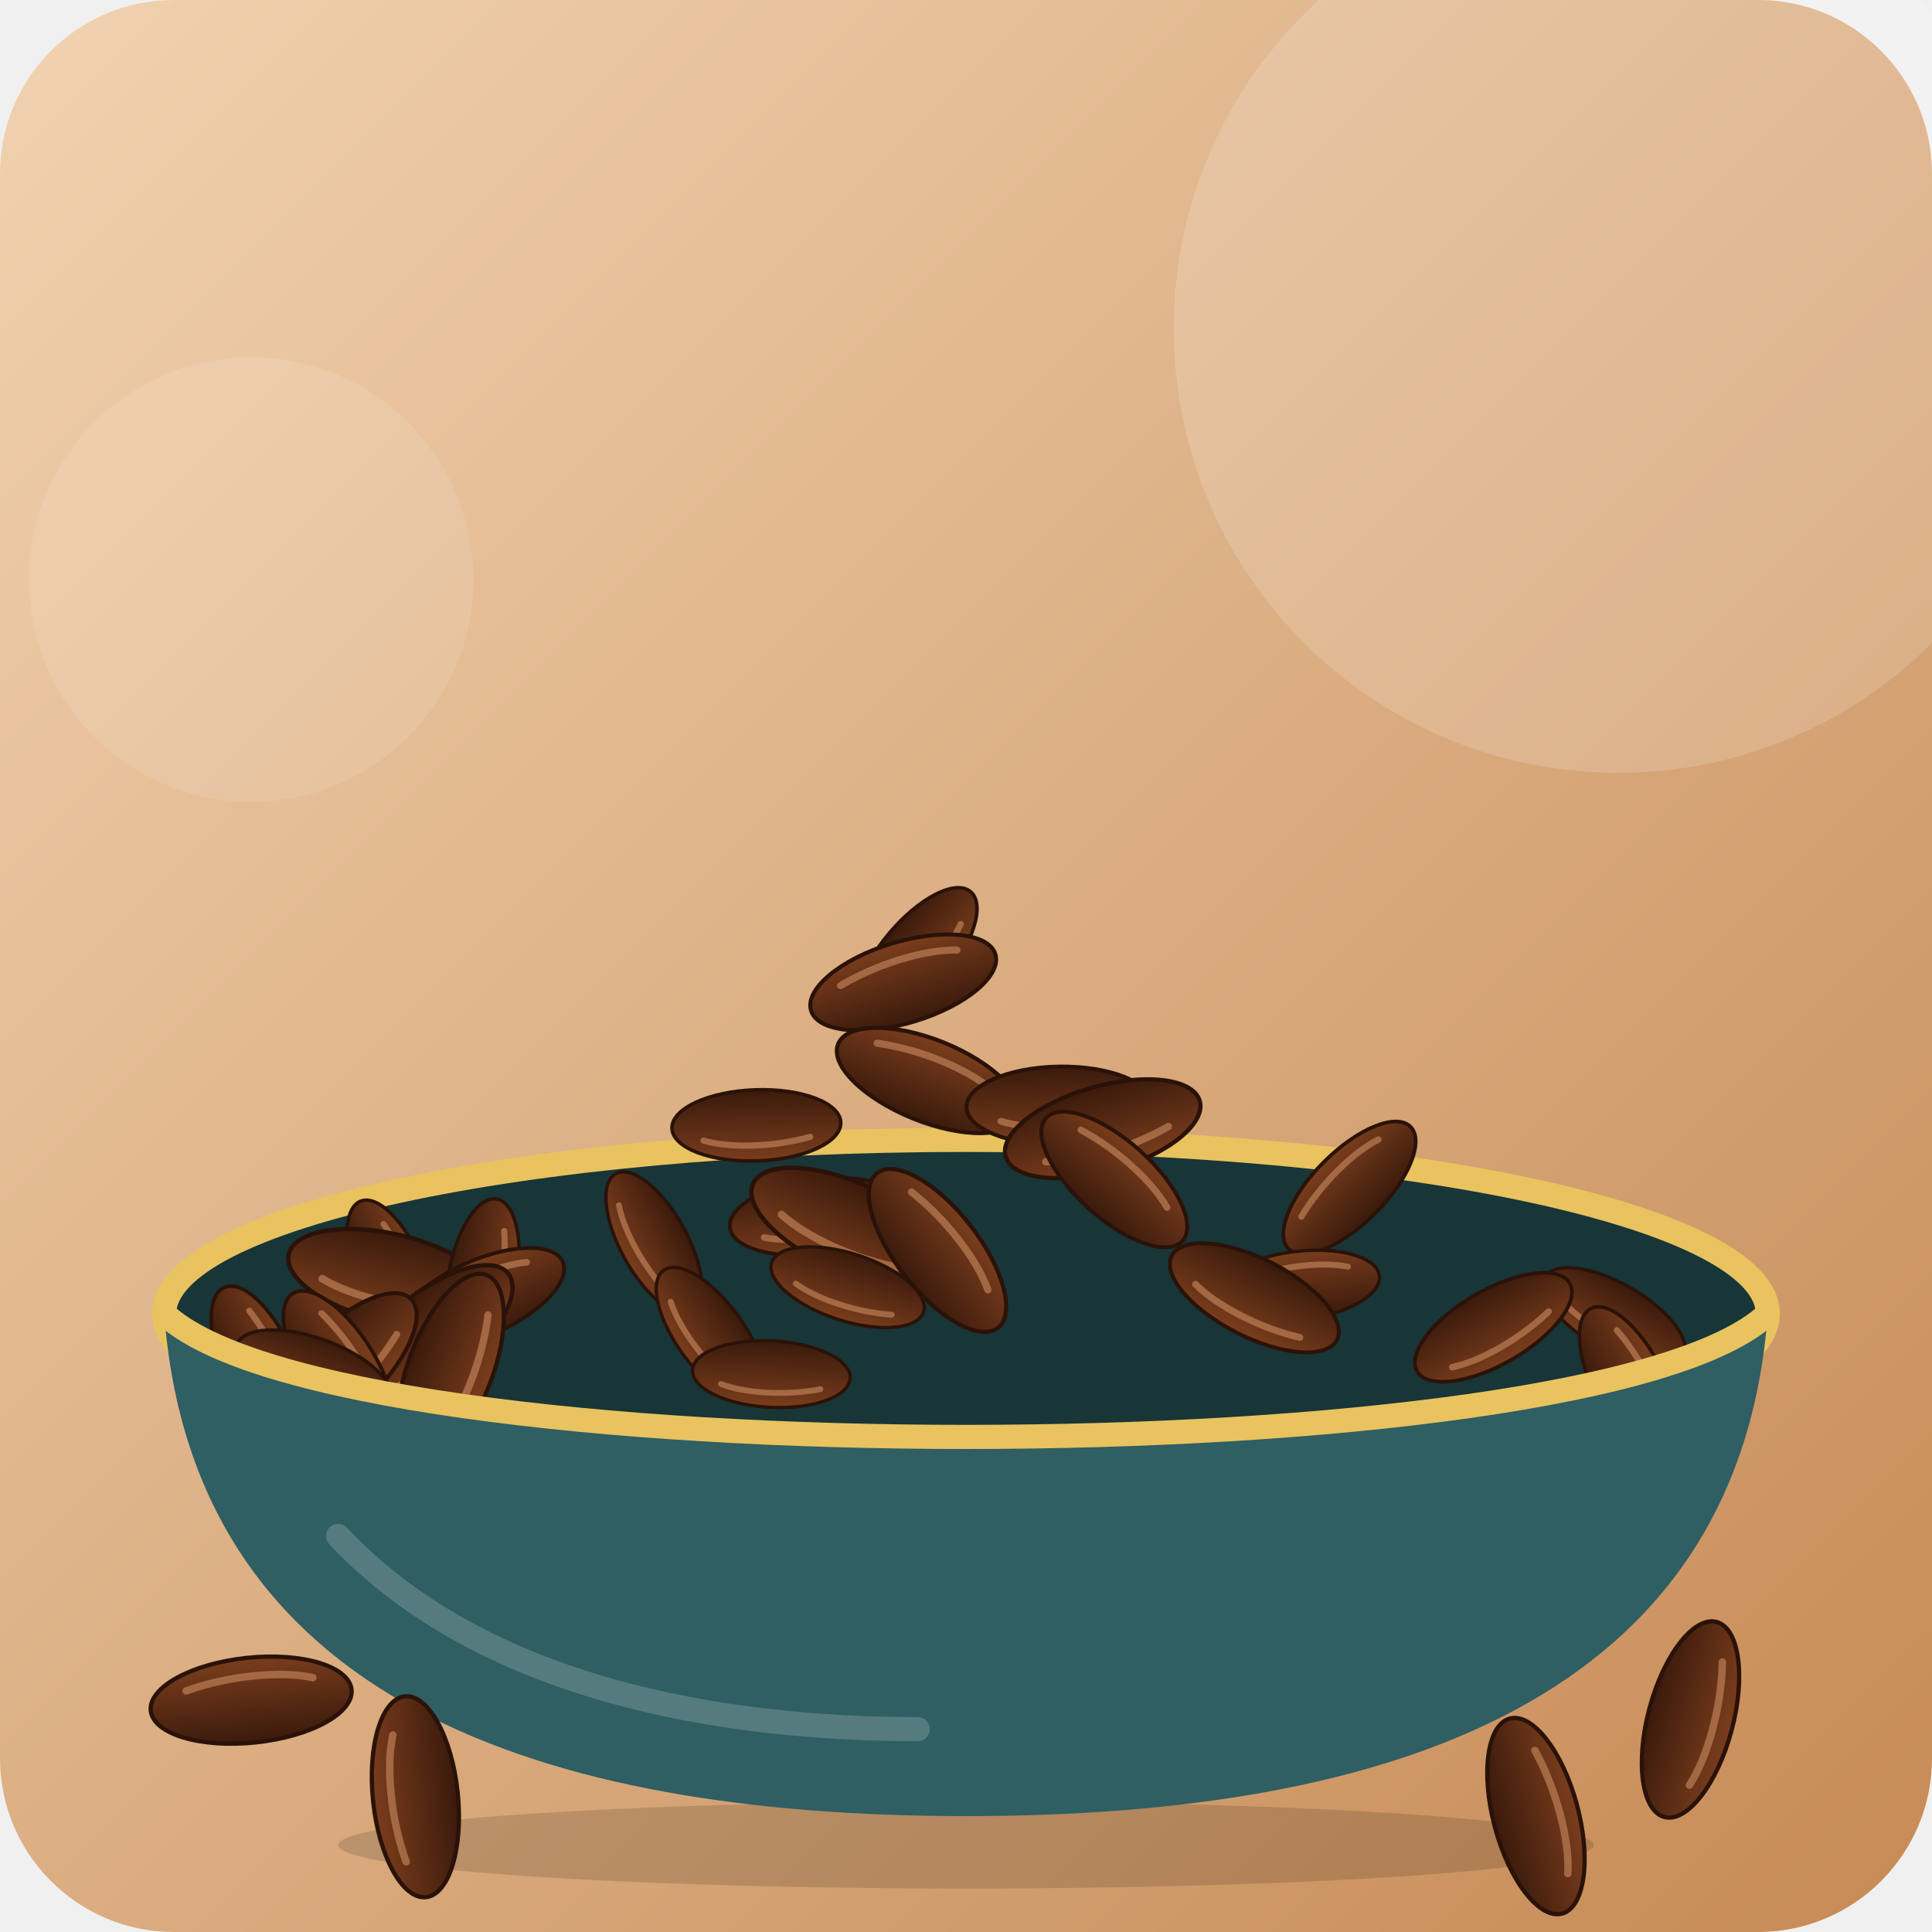
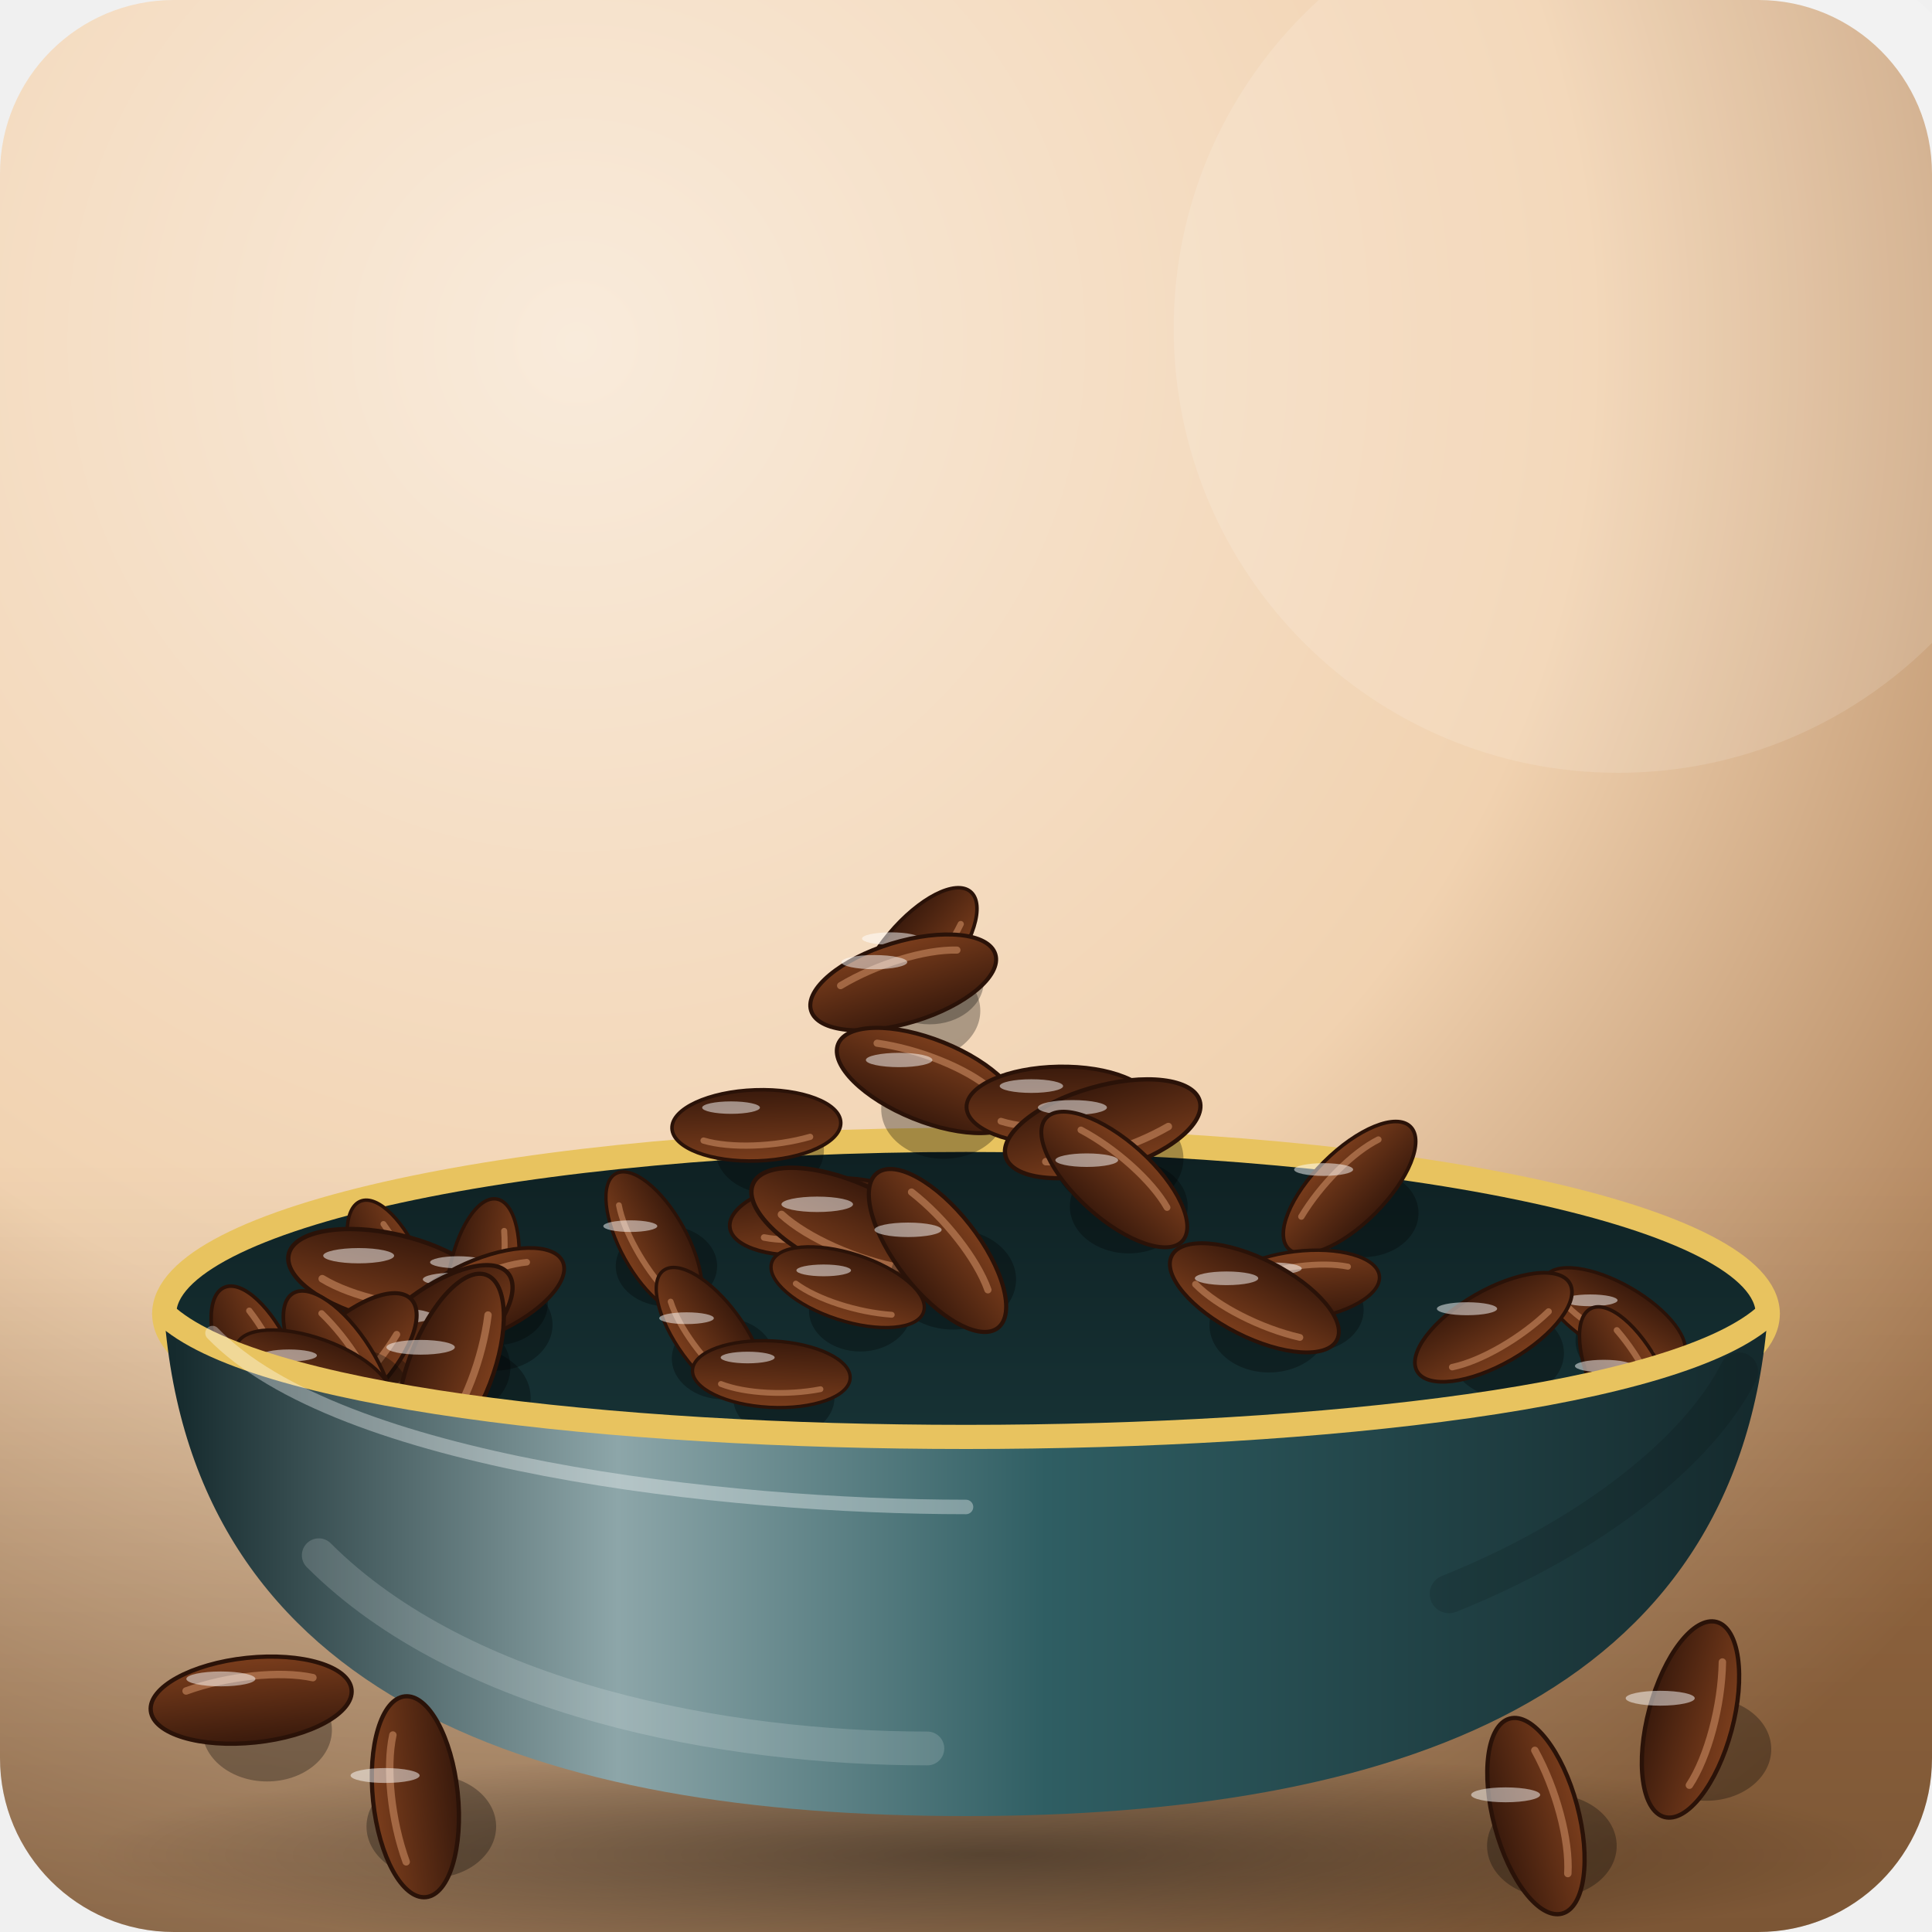
<svg xmlns="http://www.w3.org/2000/svg" viewBox="0 0 400 400" role="img" aria-label="khajur-kalmi">
  <defs>
    <linearGradient id="gAlm" x1="0" y1="0" x2="0" y2="1">
      <stop offset="0" stop-color="#c98a52" />
      <stop offset="1" stop-color="#8a4f26" />
    </linearGradient>
    <linearGradient id="gCas" x1="0" y1="0" x2="0" y2="1">
      <stop offset="0" stop-color="#f6e2b0" />
      <stop offset="1" stop-color="#d9b46a" />
    </linearGradient>
    <linearGradient id="gWal" x1="0" y1="0" x2="1" y2="1">
      <stop offset="0" stop-color="#d9b88a" />
      <stop offset="1" stop-color="#a47a4a" />
    </linearGradient>
    <linearGradient id="gPis" x1="0" y1="0" x2="1" y2="1">
      <stop offset="0" stop-color="#a6cf5a" />
      <stop offset="1" stop-color="#5f9a2c" />
    </linearGradient>
    <linearGradient id="gDate" x1="0" y1="0" x2="0" y2="1">
      <stop offset="0" stop-color="#7a3d1c" />
      <stop offset="1" stop-color="#3a1a0c" />
    </linearGradient>
    <linearGradient id="gMed" x1="0" y1="0" x2="0" y2="1">
      <stop offset="0" stop-color="#c47a3a" />
      <stop offset="1" stop-color="#7d4318" />
    </linearGradient>
    <linearGradient id="gFig" x1="0" y1="0" x2="0" y2="1">
      <stop offset="0" stop-color="#8a5a74" />
      <stop offset="1" stop-color="#4a2a45" />
    </linearGradient>
    <radialGradient id="gMak" cx=".35" cy=".3" r=".8">
      <stop offset="0" stop-color="#ffffff" />
      <stop offset="1" stop-color="#e6dcc8" />
    </radialGradient>
    <linearGradient id="gPum" x1="0" y1="0" x2="0" y2="1">
      <stop offset="0" stop-color="#8fb54a" />
      <stop offset="1" stop-color="#4f7a24" />
    </linearGradient>
  </defs>
-   <linearGradient id="bg" x1="0" y1="0" x2="1" y2="1">
-     <stop offset="0" stop-color="#f1d2b0" />
-     <stop offset="1" stop-color="#c68a55" />
+   <radialGradient id="bg" cx=".3" cy=".18" r=".95">
+     <stop offset="0" stop-color="#f9ebdb" />
+     <stop offset=".55" stop-color="#f1d2b0" />
+     <stop offset="1" stop-color="#9e6e44" />
+   </radialGradient>
+   <linearGradient id="bw" x1="0" y1="0" x2="1" y2="0">
+     <stop offset="0" stop-color="#152a2d" />
+     <stop offset=".28" stop-color="#8da6a9" />
+     <stop offset=".55" stop-color="#2f5e63" />
+     <stop offset="1" stop-color="#152a2d" />
+   </linearGradient>
+   <linearGradient id="bi" x1="0" y1="0" x2="0" y2="1">
+     <stop offset="0" stop-color="#0e2022" />
+     <stop offset="1" stop-color="#183538" />
+   </linearGradient>
+   <radialGradient id="fl" cx=".5" cy=".5" r=".5">
+     <stop offset="0" stop-color="#000" stop-opacity=".42" />
+     <stop offset="1" stop-color="#000" stop-opacity="0" />
+   </radialGradient>
+   <linearGradient id="vg" x1="0" y1="0" x2="0" y2="1">
+     <stop offset=".6" stop-color="#000" stop-opacity="0" />
+     <stop offset="1" stop-color="#000" stop-opacity=".22" />
  </linearGradient>
  <rect width="400" height="400" rx="36" fill="url(#bg)" />
-   <circle cx="335" cy="68" r="92" fill="#fff" opacity=".16" />
-   <circle cx="52" cy="120" r="46" fill="#fff" opacity=".1" />
-   <ellipse cx="200" cy="382" rx="130" ry="9" fill="#000" opacity=".14" />
-   <ellipse cx="200" cy="272" rx="166" ry="36" fill="#183538" stroke="#e8c35f" stroke-width="5" />
-   <g transform="translate(189.7,198.0) rotate(130) scale(0.92)">
-     <ellipse rx="19" ry="8" fill="url(#gDate)" stroke="#2a1208" stroke-width=".8" />
-     <path d="M-12,-3 C-4,-5 6,-5 12,-3" fill="none" stroke="#c98a60" stroke-width="1.4" stroke-linecap="round" opacity=".6" />
-   </g>
-   <g transform="translate(187.0,203.4) rotate(343) scale(1.05)">
-     <ellipse rx="19" ry="8" fill="url(#gDate)" stroke="#2a1208" stroke-width=".8" />
-     <path d="M-12,-3 C-4,-5 6,-5 12,-3" fill="none" stroke="#c98a60" stroke-width="1.4" stroke-linecap="round" opacity=".6" />
-   </g>
-   <g transform="translate(192.2,223.7) rotate(22) scale(1.06)">
-     <ellipse rx="19" ry="8" fill="url(#gDate)" stroke="#2a1208" stroke-width=".8" />
-     <path d="M-12,-3 C-4,-5 6,-5 12,-3" fill="none" stroke="#c98a60" stroke-width="1.4" stroke-linecap="round" opacity=".6" />
-   </g>
-   <g transform="translate(219.3,228.9) rotate(179) scale(1.01)">
-     <ellipse rx="19" ry="8" fill="url(#gDate)" stroke="#2a1208" stroke-width=".8" />
-     <path d="M-12,-3 C-4,-5 6,-5 12,-3" fill="none" stroke="#c98a60" stroke-width="1.4" stroke-linecap="round" opacity=".6" />
-   </g>
-   <g transform="translate(156.6,233.0) rotate(178) scale(0.92)">
-     <ellipse rx="19" ry="8" fill="url(#gDate)" stroke="#2a1208" stroke-width=".8" />
-     <path d="M-12,-3 C-4,-5 6,-5 12,-3" fill="none" stroke="#c98a60" stroke-width="1.4" stroke-linecap="round" opacity=".6" />
-   </g>
-   <g transform="translate(228.3,233.7) rotate(164) scale(1.10)">
-     <ellipse rx="19" ry="8" fill="url(#gDate)" stroke="#2a1208" stroke-width=".8" />
-     <path d="M-12,-3 C-4,-5 6,-5 12,-3" fill="none" stroke="#c98a60" stroke-width="1.4" stroke-linecap="round" opacity=".6" />
-   </g>
-   <g transform="translate(230.7,244.2) rotate(42) scale(1.00)">
-     <ellipse rx="19" ry="8" fill="url(#gDate)" stroke="#2a1208" stroke-width=".8" />
-     <path d="M-12,-3 C-4,-5 6,-5 12,-3" fill="none" stroke="#c98a60" stroke-width="1.4" stroke-linecap="round" opacity=".6" />
-   </g>
-   <g transform="translate(279.4,245.9) rotate(315) scale(0.94)">
-     <ellipse rx="19" ry="8" fill="url(#gDate)" stroke="#2a1208" stroke-width=".8" />
-     <path d="M-12,-3 C-4,-5 6,-5 12,-3" fill="none" stroke="#c98a60" stroke-width="1.4" stroke-linecap="round" opacity=".6" />
-   </g>
-   <g transform="translate(169.4,251.9) rotate(173) scale(0.97)">
-     <ellipse rx="19" ry="8" fill="url(#gDate)" stroke="#2a1208" stroke-width=".8" />
-     <path d="M-12,-3 C-4,-5 6,-5 12,-3" fill="none" stroke="#c98a60" stroke-width="1.4" stroke-linecap="round" opacity=".6" />
-   </g>
-   <g transform="translate(175.7,253.9) rotate(204) scale(1.14)">
-     <ellipse rx="19" ry="8" fill="url(#gDate)" stroke="#2a1208" stroke-width=".8" />
-     <path d="M-12,-3 C-4,-5 6,-5 12,-3" fill="none" stroke="#c98a60" stroke-width="1.4" stroke-linecap="round" opacity=".6" />
-   </g>
-   <g transform="translate(135.4,257.3) rotate(241) scale(0.86)">
-     <ellipse rx="19" ry="8" fill="url(#gDate)" stroke="#2a1208" stroke-width=".8" />
-     <path d="M-12,-3 C-4,-5 6,-5 12,-3" fill="none" stroke="#c98a60" stroke-width="1.4" stroke-linecap="round" opacity=".6" />
-   </g>
-   <g transform="translate(194.1,258.9) rotate(52) scale(1.07)">
-     <ellipse rx="19" ry="8" fill="url(#gDate)" stroke="#2a1208" stroke-width=".8" />
-     <path d="M-12,-3 C-4,-5 6,-5 12,-3" fill="none" stroke="#c98a60" stroke-width="1.4" stroke-linecap="round" opacity=".6" />
-   </g>
-   <g transform="translate(80.9,264.2) rotate(68) scale(0.88)">
-     <ellipse rx="19" ry="8" fill="url(#gDate)" stroke="#2a1208" stroke-width=".8" />
-     <path d="M-12,-3 C-4,-5 6,-5 12,-3" fill="none" stroke="#c98a60" stroke-width="1.4" stroke-linecap="round" opacity=".6" />
-   </g>
-   <g transform="translate(80.7,264.5) rotate(193) scale(1.13)">
-     <ellipse rx="19" ry="8" fill="url(#gDate)" stroke="#2a1208" stroke-width=".8" />
-     <path d="M-12,-3 C-4,-5 6,-5 12,-3" fill="none" stroke="#c98a60" stroke-width="1.4" stroke-linecap="round" opacity=".6" />
-   </g>
-   <g transform="translate(99.9,264.9) rotate(100) scale(0.89)">
-     <ellipse rx="19" ry="8" fill="url(#gDate)" stroke="#2a1208" stroke-width=".8" />
-     <path d="M-12,-3 C-4,-5 6,-5 12,-3" fill="none" stroke="#c98a60" stroke-width="1.4" stroke-linecap="round" opacity=".6" />
-   </g>
-   <g transform="translate(268.8,266.2) rotate(353) scale(0.89)">
-     <ellipse rx="19" ry="8" fill="url(#gDate)" stroke="#2a1208" stroke-width=".8" />
-     <path d="M-12,-3 C-4,-5 6,-5 12,-3" fill="none" stroke="#c98a60" stroke-width="1.4" stroke-linecap="round" opacity=".6" />
-   </g>
-   <g transform="translate(175.5,266.5) rotate(198) scale(0.87)">
-     <ellipse rx="19" ry="8" fill="url(#gDate)" stroke="#2a1208" stroke-width=".8" />
-     <path d="M-12,-3 C-4,-5 6,-5 12,-3" fill="none" stroke="#c98a60" stroke-width="1.4" stroke-linecap="round" opacity=".6" />
-   </g>
-   <g transform="translate(259.7,268.7) rotate(207) scale(1.01)">
-     <ellipse rx="19" ry="8" fill="url(#gDate)" stroke="#2a1208" stroke-width=".8" />
-     <path d="M-12,-3 C-4,-5 6,-5 12,-3" fill="none" stroke="#c98a60" stroke-width="1.4" stroke-linecap="round" opacity=".6" />
-   </g>
-   <g transform="translate(99.5,268.8) rotate(336) scale(0.98)">
-     <ellipse rx="19" ry="8" fill="url(#gDate)" stroke="#2a1208" stroke-width=".8" />
-     <path d="M-12,-3 C-4,-5 6,-5 12,-3" fill="none" stroke="#c98a60" stroke-width="1.4" stroke-linecap="round" opacity=".6" />
-   </g>
-   <g transform="translate(334.2,272.7) rotate(210) scale(0.87)">
-     <ellipse rx="19" ry="8" fill="url(#gDate)" stroke="#2a1208" stroke-width=".8" />
-     <path d="M-12,-3 C-4,-5 6,-5 12,-3" fill="none" stroke="#c98a60" stroke-width="1.4" stroke-linecap="round" opacity=".6" />
-   </g>
-   <g transform="translate(309.2,274.8) rotate(150) scale(0.96)">
-     <ellipse rx="19" ry="8" fill="url(#gDate)" stroke="#2a1208" stroke-width=".8" />
-     <path d="M-12,-3 C-4,-5 6,-5 12,-3" fill="none" stroke="#c98a60" stroke-width="1.4" stroke-linecap="round" opacity=".6" />
-   </g>
-   <g transform="translate(147.1,276.4) rotate(234) scale(0.87)">
-     <ellipse rx="19" ry="8" fill="url(#gDate)" stroke="#2a1208" stroke-width=".8" />
-     <path d="M-12,-3 C-4,-5 6,-5 12,-3" fill="none" stroke="#c98a60" stroke-width="1.4" stroke-linecap="round" opacity=".6" />
-   </g>
-   <g transform="translate(88.8,276.9) rotate(141) scale(1.11)">
-     <ellipse rx="19" ry="8" fill="url(#gDate)" stroke="#2a1208" stroke-width=".8" />
-     <path d="M-12,-3 C-4,-5 6,-5 12,-3" fill="none" stroke="#c98a60" stroke-width="1.4" stroke-linecap="round" opacity=".6" />
-   </g>
-   <g transform="translate(53.6,282.7) rotate(66) scale(0.93)">
-     <ellipse rx="19" ry="8" fill="url(#gDate)" stroke="#2a1208" stroke-width=".8" />
-     <path d="M-12,-3 C-4,-5 6,-5 12,-3" fill="none" stroke="#c98a60" stroke-width="1.4" stroke-linecap="round" opacity=".6" />
-   </g>
-   <g transform="translate(71.1,282.9) rotate(135) scale(1.04)">
-     <ellipse rx="19" ry="8" fill="url(#gDate)" stroke="#2a1208" stroke-width=".8" />
-     <path d="M-12,-3 C-4,-5 6,-5 12,-3" fill="none" stroke="#c98a60" stroke-width="1.4" stroke-linecap="round" opacity=".6" />
-   </g>
-   <g transform="translate(70.2,283.1) rotate(58) scale(0.95)">
-     <ellipse rx="19" ry="8" fill="url(#gDate)" stroke="#2a1208" stroke-width=".8" />
-     <path d="M-12,-3 C-4,-5 6,-5 12,-3" fill="none" stroke="#c98a60" stroke-width="1.4" stroke-linecap="round" opacity=".6" />
-   </g>
-   <g transform="translate(93.3,283.3) rotate(111) scale(1.09)">
-     <ellipse rx="19" ry="8" fill="url(#gDate)" stroke="#2a1208" stroke-width=".8" />
-     <path d="M-12,-3 C-4,-5 6,-5 12,-3" fill="none" stroke="#c98a60" stroke-width="1.4" stroke-linecap="round" opacity=".6" />
-   </g>
-   <g transform="translate(64.9,284.2) rotate(200) scale(0.89)">
-     <ellipse rx="19" ry="8" fill="url(#gDate)" stroke="#2a1208" stroke-width=".8" />
-     <path d="M-12,-3 C-4,-5 6,-5 12,-3" fill="none" stroke="#c98a60" stroke-width="1.4" stroke-linecap="round" opacity=".6" />
-   </g>
-   <g transform="translate(159.7,284.5) rotate(183) scale(0.86)">
-     <ellipse rx="19" ry="8" fill="url(#gDate)" stroke="#2a1208" stroke-width=".8" />
-     <path d="M-12,-3 C-4,-5 6,-5 12,-3" fill="none" stroke="#c98a60" stroke-width="1.4" stroke-linecap="round" opacity=".6" />
-   </g>
-   <g transform="translate(337.3,286.5) rotate(63) scale(0.92)">
-     <ellipse rx="19" ry="8" fill="url(#gDate)" stroke="#2a1208" stroke-width=".8" />
-     <path d="M-12,-3 C-4,-5 6,-5 12,-3" fill="none" stroke="#c98a60" stroke-width="1.4" stroke-linecap="round" opacity=".6" />
-   </g>
-   <path d="M34,272 C40,352 112,376 200,376 C288,376 360,352 366,272 C330,306 70,306 34,272Z" fill="#2f5e63" />
+   <rect width="400" height="400" rx="36" fill="url(#vg)" />
+   <circle cx="335" cy="68" r="92" fill="#fff" opacity=".13" />
+   <ellipse cx="205" cy="384" rx="190" ry="22" fill="url(#fl)" />
+   <ellipse cx="200" cy="272" rx="166" ry="36" fill="url(#bi)" stroke="#e8c35f" stroke-width="5" />
+   <g transform="translate(189.7,198.0) scale(0.92)">
+     <ellipse cx="3.0" cy="5.6" rx="12.2" ry="9.7" fill="#000" opacity="0.3" />
+     <g transform="rotate(130)">
+       <ellipse rx="19" ry="8" fill="url(#gDate)" stroke="#2a1208" stroke-width=".8" />
+       <path d="M-12,-3 C-4,-5 6,-5 12,-3" fill="none" stroke="#c98a60" stroke-width="1.4" stroke-linecap="round" opacity=".6" />
+     </g>
+     <ellipse cx="-5.7" cy="-4.0" rx="6.5" ry="1.4" fill="#fff" opacity=".5" />
+   </g>
+   <g transform="translate(187.0,203.4) scale(1.05)">
+     <ellipse cx="3.0" cy="5.6" rx="12.2" ry="9.7" fill="#000" opacity="0.3" />
+     <g transform="rotate(343)">
+       <ellipse rx="19" ry="8" fill="url(#gDate)" stroke="#2a1208" stroke-width=".8" />
+       <path d="M-12,-3 C-4,-5 6,-5 12,-3" fill="none" stroke="#c98a60" stroke-width="1.4" stroke-linecap="round" opacity=".6" />
+     </g>
+     <ellipse cx="-5.7" cy="-4.0" rx="6.5" ry="1.4" fill="#fff" opacity=".5" />
+   </g>
+   <g transform="translate(192.2,223.7) scale(1.06)">
+     <ellipse cx="3.0" cy="5.6" rx="12.2" ry="9.7" fill="#000" opacity="0.3" />
+     <g transform="rotate(22)">
+       <ellipse rx="19" ry="8" fill="url(#gDate)" stroke="#2a1208" stroke-width=".8" />
+       <path d="M-12,-3 C-4,-5 6,-5 12,-3" fill="none" stroke="#c98a60" stroke-width="1.4" stroke-linecap="round" opacity=".6" />
+     </g>
+     <ellipse cx="-5.7" cy="-4.0" rx="6.5" ry="1.4" fill="#fff" opacity=".5" />
+   </g>
+   <g transform="translate(219.3,228.9) scale(1.01)">
+     <ellipse cx="3.0" cy="5.6" rx="12.2" ry="9.7" fill="#000" opacity="0.3" />
+     <g transform="rotate(179)">
+       <ellipse rx="19" ry="8" fill="url(#gDate)" stroke="#2a1208" stroke-width=".8" />
+       <path d="M-12,-3 C-4,-5 6,-5 12,-3" fill="none" stroke="#c98a60" stroke-width="1.4" stroke-linecap="round" opacity=".6" />
+     </g>
+     <ellipse cx="-5.7" cy="-4.0" rx="6.5" ry="1.4" fill="#fff" opacity=".5" />
+   </g>
+   <g transform="translate(156.6,233.0) scale(0.92)">
+     <ellipse cx="3.0" cy="5.6" rx="12.2" ry="9.7" fill="#000" opacity="0.3" />
+     <g transform="rotate(178)">
+       <ellipse rx="19" ry="8" fill="url(#gDate)" stroke="#2a1208" stroke-width=".8" />
+       <path d="M-12,-3 C-4,-5 6,-5 12,-3" fill="none" stroke="#c98a60" stroke-width="1.4" stroke-linecap="round" opacity=".6" />
+     </g>
+     <ellipse cx="-5.7" cy="-4.0" rx="6.5" ry="1.4" fill="#fff" opacity=".5" />
+   </g>
+   <g transform="translate(228.3,233.7) scale(1.10)">
+     <ellipse cx="3.0" cy="5.6" rx="12.2" ry="9.7" fill="#000" opacity="0.3" />
+     <g transform="rotate(164)">
+       <ellipse rx="19" ry="8" fill="url(#gDate)" stroke="#2a1208" stroke-width=".8" />
+       <path d="M-12,-3 C-4,-5 6,-5 12,-3" fill="none" stroke="#c98a60" stroke-width="1.4" stroke-linecap="round" opacity=".6" />
+     </g>
+     <ellipse cx="-5.7" cy="-4.0" rx="6.5" ry="1.4" fill="#fff" opacity=".5" />
+   </g>
+   <g transform="translate(230.7,244.2) scale(1.00)">
+     <ellipse cx="3.0" cy="5.6" rx="12.2" ry="9.7" fill="#000" opacity="0.3" />
+     <g transform="rotate(42)">
+       <ellipse rx="19" ry="8" fill="url(#gDate)" stroke="#2a1208" stroke-width=".8" />
+       <path d="M-12,-3 C-4,-5 6,-5 12,-3" fill="none" stroke="#c98a60" stroke-width="1.4" stroke-linecap="round" opacity=".6" />
+     </g>
+     <ellipse cx="-5.7" cy="-4.0" rx="6.5" ry="1.4" fill="#fff" opacity=".5" />
+   </g>
+   <g transform="translate(279.4,245.9) scale(0.94)">
+     <ellipse cx="3.0" cy="5.6" rx="12.2" ry="9.7" fill="#000" opacity="0.3" />
+     <g transform="rotate(315)">
+       <ellipse rx="19" ry="8" fill="url(#gDate)" stroke="#2a1208" stroke-width=".8" />
+       <path d="M-12,-3 C-4,-5 6,-5 12,-3" fill="none" stroke="#c98a60" stroke-width="1.4" stroke-linecap="round" opacity=".6" />
+     </g>
+     <ellipse cx="-5.7" cy="-4.0" rx="6.5" ry="1.4" fill="#fff" opacity=".5" />
+   </g>
+   <g transform="translate(169.4,251.9) scale(0.97)">
+     <ellipse cx="3.0" cy="5.6" rx="12.2" ry="9.7" fill="#000" opacity="0.3" />
+     <g transform="rotate(173)">
+       <ellipse rx="19" ry="8" fill="url(#gDate)" stroke="#2a1208" stroke-width=".8" />
+       <path d="M-12,-3 C-4,-5 6,-5 12,-3" fill="none" stroke="#c98a60" stroke-width="1.4" stroke-linecap="round" opacity=".6" />
+     </g>
+     <ellipse cx="-5.7" cy="-4.0" rx="6.5" ry="1.4" fill="#fff" opacity=".5" />
+   </g>
+   <g transform="translate(175.7,253.9) scale(1.14)">
+     <ellipse cx="3.0" cy="5.6" rx="12.2" ry="9.7" fill="#000" opacity="0.3" />
+     <g transform="rotate(204)">
+       <ellipse rx="19" ry="8" fill="url(#gDate)" stroke="#2a1208" stroke-width=".8" />
+       <path d="M-12,-3 C-4,-5 6,-5 12,-3" fill="none" stroke="#c98a60" stroke-width="1.4" stroke-linecap="round" opacity=".6" />
+     </g>
+     <ellipse cx="-5.7" cy="-4.0" rx="6.5" ry="1.4" fill="#fff" opacity=".5" />
+   </g>
+   <g transform="translate(135.4,257.3) scale(0.86)">
+     <ellipse cx="3.0" cy="5.6" rx="12.2" ry="9.7" fill="#000" opacity="0.3" />
+     <g transform="rotate(241)">
+       <ellipse rx="19" ry="8" fill="url(#gDate)" stroke="#2a1208" stroke-width=".8" />
+       <path d="M-12,-3 C-4,-5 6,-5 12,-3" fill="none" stroke="#c98a60" stroke-width="1.4" stroke-linecap="round" opacity=".6" />
+     </g>
+     <ellipse cx="-5.7" cy="-4.0" rx="6.5" ry="1.4" fill="#fff" opacity=".5" />
+   </g>
+   <g transform="translate(194.1,258.9) scale(1.07)">
+     <ellipse cx="3.0" cy="5.6" rx="12.2" ry="9.7" fill="#000" opacity="0.3" />
+     <g transform="rotate(52)">
+       <ellipse rx="19" ry="8" fill="url(#gDate)" stroke="#2a1208" stroke-width=".8" />
+       <path d="M-12,-3 C-4,-5 6,-5 12,-3" fill="none" stroke="#c98a60" stroke-width="1.4" stroke-linecap="round" opacity=".6" />
+     </g>
+     <ellipse cx="-5.7" cy="-4.0" rx="6.5" ry="1.4" fill="#fff" opacity=".5" />
+   </g>
+   <g transform="translate(80.9,264.2) scale(0.88)">
+     <ellipse cx="3.0" cy="5.6" rx="12.2" ry="9.7" fill="#000" opacity="0.3" />
+     <g transform="rotate(68)">
+       <ellipse rx="19" ry="8" fill="url(#gDate)" stroke="#2a1208" stroke-width=".8" />
+       <path d="M-12,-3 C-4,-5 6,-5 12,-3" fill="none" stroke="#c98a60" stroke-width="1.4" stroke-linecap="round" opacity=".6" />
+     </g>
+     <ellipse cx="-5.7" cy="-4.0" rx="6.5" ry="1.4" fill="#fff" opacity=".5" />
+   </g>
+   <g transform="translate(80.7,264.5) scale(1.13)">
+     <ellipse cx="3.0" cy="5.6" rx="12.2" ry="9.7" fill="#000" opacity="0.3" />
+     <g transform="rotate(193)">
+       <ellipse rx="19" ry="8" fill="url(#gDate)" stroke="#2a1208" stroke-width=".8" />
+       <path d="M-12,-3 C-4,-5 6,-5 12,-3" fill="none" stroke="#c98a60" stroke-width="1.4" stroke-linecap="round" opacity=".6" />
+     </g>
+     <ellipse cx="-5.7" cy="-4.0" rx="6.5" ry="1.4" fill="#fff" opacity=".5" />
+   </g>
+   <g transform="translate(99.9,264.9) scale(0.89)">
+     <ellipse cx="3.0" cy="5.6" rx="12.2" ry="9.7" fill="#000" opacity="0.3" />
+     <g transform="rotate(100)">
+       <ellipse rx="19" ry="8" fill="url(#gDate)" stroke="#2a1208" stroke-width=".8" />
+       <path d="M-12,-3 C-4,-5 6,-5 12,-3" fill="none" stroke="#c98a60" stroke-width="1.4" stroke-linecap="round" opacity=".6" />
+     </g>
+     <ellipse cx="-5.7" cy="-4.0" rx="6.5" ry="1.4" fill="#fff" opacity=".5" />
+   </g>
+   <g transform="translate(268.8,266.2) scale(0.89)">
+     <ellipse cx="3.0" cy="5.6" rx="12.2" ry="9.7" fill="#000" opacity="0.3" />
+     <g transform="rotate(353)">
+       <ellipse rx="19" ry="8" fill="url(#gDate)" stroke="#2a1208" stroke-width=".8" />
+       <path d="M-12,-3 C-4,-5 6,-5 12,-3" fill="none" stroke="#c98a60" stroke-width="1.4" stroke-linecap="round" opacity=".6" />
+     </g>
+     <ellipse cx="-5.7" cy="-4.0" rx="6.5" ry="1.4" fill="#fff" opacity=".5" />
+   </g>
+   <g transform="translate(175.5,266.5) scale(0.87)">
+     <ellipse cx="3.0" cy="5.6" rx="12.2" ry="9.7" fill="#000" opacity="0.3" />
+     <g transform="rotate(198)">
+       <ellipse rx="19" ry="8" fill="url(#gDate)" stroke="#2a1208" stroke-width=".8" />
+       <path d="M-12,-3 C-4,-5 6,-5 12,-3" fill="none" stroke="#c98a60" stroke-width="1.4" stroke-linecap="round" opacity=".6" />
+     </g>
+     <ellipse cx="-5.7" cy="-4.0" rx="6.5" ry="1.4" fill="#fff" opacity=".5" />
+   </g>
+   <g transform="translate(259.7,268.7) scale(1.01)">
+     <ellipse cx="3.0" cy="5.6" rx="12.2" ry="9.7" fill="#000" opacity="0.3" />
+     <g transform="rotate(207)">
+       <ellipse rx="19" ry="8" fill="url(#gDate)" stroke="#2a1208" stroke-width=".8" />
+       <path d="M-12,-3 C-4,-5 6,-5 12,-3" fill="none" stroke="#c98a60" stroke-width="1.4" stroke-linecap="round" opacity=".6" />
+     </g>
+     <ellipse cx="-5.7" cy="-4.0" rx="6.5" ry="1.4" fill="#fff" opacity=".5" />
+   </g>
+   <g transform="translate(99.5,268.8) scale(0.98)">
+     <ellipse cx="3.0" cy="5.6" rx="12.2" ry="9.7" fill="#000" opacity="0.3" />
+     <g transform="rotate(336)">
+       <ellipse rx="19" ry="8" fill="url(#gDate)" stroke="#2a1208" stroke-width=".8" />
+       <path d="M-12,-3 C-4,-5 6,-5 12,-3" fill="none" stroke="#c98a60" stroke-width="1.4" stroke-linecap="round" opacity=".6" />
+     </g>
+     <ellipse cx="-5.7" cy="-4.0" rx="6.5" ry="1.4" fill="#fff" opacity=".5" />
+   </g>
+   <g transform="translate(334.2,272.7) scale(0.87)">
+     <ellipse cx="3.0" cy="5.6" rx="12.2" ry="9.7" fill="#000" opacity="0.3" />
+     <g transform="rotate(210)">
+       <ellipse rx="19" ry="8" fill="url(#gDate)" stroke="#2a1208" stroke-width=".8" />
+       <path d="M-12,-3 C-4,-5 6,-5 12,-3" fill="none" stroke="#c98a60" stroke-width="1.4" stroke-linecap="round" opacity=".6" />
+     </g>
+     <ellipse cx="-5.7" cy="-4.0" rx="6.5" ry="1.4" fill="#fff" opacity=".5" />
+   </g>
+   <g transform="translate(309.2,274.8) scale(0.96)">
+     <ellipse cx="3.0" cy="5.6" rx="12.2" ry="9.7" fill="#000" opacity="0.3" />
+     <g transform="rotate(150)">
+       <ellipse rx="19" ry="8" fill="url(#gDate)" stroke="#2a1208" stroke-width=".8" />
+       <path d="M-12,-3 C-4,-5 6,-5 12,-3" fill="none" stroke="#c98a60" stroke-width="1.4" stroke-linecap="round" opacity=".6" />
+     </g>
+     <ellipse cx="-5.7" cy="-4.0" rx="6.5" ry="1.4" fill="#fff" opacity=".5" />
+   </g>
+   <g transform="translate(147.1,276.4) scale(0.87)">
+     <ellipse cx="3.0" cy="5.6" rx="12.2" ry="9.7" fill="#000" opacity="0.3" />
+     <g transform="rotate(234)">
+       <ellipse rx="19" ry="8" fill="url(#gDate)" stroke="#2a1208" stroke-width=".8" />
+       <path d="M-12,-3 C-4,-5 6,-5 12,-3" fill="none" stroke="#c98a60" stroke-width="1.4" stroke-linecap="round" opacity=".6" />
+     </g>
+     <ellipse cx="-5.7" cy="-4.0" rx="6.5" ry="1.4" fill="#fff" opacity=".5" />
+   </g>
+   <g transform="translate(88.8,276.9) scale(1.11)">
+     <ellipse cx="3.0" cy="5.6" rx="12.2" ry="9.7" fill="#000" opacity="0.3" />
+     <g transform="rotate(141)">
+       <ellipse rx="19" ry="8" fill="url(#gDate)" stroke="#2a1208" stroke-width=".8" />
+       <path d="M-12,-3 C-4,-5 6,-5 12,-3" fill="none" stroke="#c98a60" stroke-width="1.4" stroke-linecap="round" opacity=".6" />
+     </g>
+     <ellipse cx="-5.7" cy="-4.0" rx="6.5" ry="1.4" fill="#fff" opacity=".5" />
+   </g>
+   <g transform="translate(53.6,282.7) scale(0.93)">
+     <ellipse cx="3.0" cy="5.6" rx="12.2" ry="9.7" fill="#000" opacity="0.3" />
+     <g transform="rotate(66)">
+       <ellipse rx="19" ry="8" fill="url(#gDate)" stroke="#2a1208" stroke-width=".8" />
+       <path d="M-12,-3 C-4,-5 6,-5 12,-3" fill="none" stroke="#c98a60" stroke-width="1.4" stroke-linecap="round" opacity=".6" />
+     </g>
+     <ellipse cx="-5.7" cy="-4.0" rx="6.5" ry="1.4" fill="#fff" opacity=".5" />
+   </g>
+   <g transform="translate(71.1,282.9) scale(1.04)">
+     <ellipse cx="3.0" cy="5.6" rx="12.2" ry="9.7" fill="#000" opacity="0.3" />
+     <g transform="rotate(135)">
+       <ellipse rx="19" ry="8" fill="url(#gDate)" stroke="#2a1208" stroke-width=".8" />
+       <path d="M-12,-3 C-4,-5 6,-5 12,-3" fill="none" stroke="#c98a60" stroke-width="1.4" stroke-linecap="round" opacity=".6" />
+     </g>
+     <ellipse cx="-5.7" cy="-4.0" rx="6.5" ry="1.4" fill="#fff" opacity=".5" />
+   </g>
+   <g transform="translate(70.2,283.1) scale(0.95)">
+     <ellipse cx="3.0" cy="5.6" rx="12.2" ry="9.7" fill="#000" opacity="0.3" />
+     <g transform="rotate(58)">
+       <ellipse rx="19" ry="8" fill="url(#gDate)" stroke="#2a1208" stroke-width=".8" />
+       <path d="M-12,-3 C-4,-5 6,-5 12,-3" fill="none" stroke="#c98a60" stroke-width="1.4" stroke-linecap="round" opacity=".6" />
+     </g>
+     <ellipse cx="-5.7" cy="-4.0" rx="6.5" ry="1.4" fill="#fff" opacity=".5" />
+   </g>
+   <g transform="translate(93.3,283.3) scale(1.09)">
+     <ellipse cx="3.0" cy="5.6" rx="12.2" ry="9.7" fill="#000" opacity="0.3" />
+     <g transform="rotate(111)">
+       <ellipse rx="19" ry="8" fill="url(#gDate)" stroke="#2a1208" stroke-width=".8" />
+       <path d="M-12,-3 C-4,-5 6,-5 12,-3" fill="none" stroke="#c98a60" stroke-width="1.4" stroke-linecap="round" opacity=".6" />
+     </g>
+     <ellipse cx="-5.7" cy="-4.0" rx="6.5" ry="1.4" fill="#fff" opacity=".5" />
+   </g>
+   <g transform="translate(64.9,284.2) scale(0.89)">
+     <ellipse cx="3.0" cy="5.6" rx="12.2" ry="9.7" fill="#000" opacity="0.3" />
+     <g transform="rotate(200)">
+       <ellipse rx="19" ry="8" fill="url(#gDate)" stroke="#2a1208" stroke-width=".8" />
+       <path d="M-12,-3 C-4,-5 6,-5 12,-3" fill="none" stroke="#c98a60" stroke-width="1.4" stroke-linecap="round" opacity=".6" />
+     </g>
+     <ellipse cx="-5.7" cy="-4.0" rx="6.5" ry="1.4" fill="#fff" opacity=".5" />
+   </g>
+   <g transform="translate(159.7,284.5) scale(0.86)">
+     <ellipse cx="3.0" cy="5.6" rx="12.2" ry="9.7" fill="#000" opacity="0.3" />
+     <g transform="rotate(183)">
+       <ellipse rx="19" ry="8" fill="url(#gDate)" stroke="#2a1208" stroke-width=".8" />
+       <path d="M-12,-3 C-4,-5 6,-5 12,-3" fill="none" stroke="#c98a60" stroke-width="1.4" stroke-linecap="round" opacity=".6" />
+     </g>
+     <ellipse cx="-5.7" cy="-4.0" rx="6.5" ry="1.4" fill="#fff" opacity=".5" />
+   </g>
+   <g transform="translate(337.3,286.5) scale(0.92)">
+     <ellipse cx="3.0" cy="5.6" rx="12.2" ry="9.7" fill="#000" opacity="0.3" />
+     <g transform="rotate(63)">
+       <ellipse rx="19" ry="8" fill="url(#gDate)" stroke="#2a1208" stroke-width=".8" />
+       <path d="M-12,-3 C-4,-5 6,-5 12,-3" fill="none" stroke="#c98a60" stroke-width="1.4" stroke-linecap="round" opacity=".6" />
+     </g>
+     <ellipse cx="-5.7" cy="-4.0" rx="6.5" ry="1.4" fill="#fff" opacity=".5" />
+   </g>
+   <path d="M34,272 C40,352 112,376 200,376 C288,376 360,352 366,272 C330,306 70,306 34,272Z" fill="url(#bw)" />
  <path d="M34,272 C70,306 330,306 366,272" fill="none" stroke="#e8c35f" stroke-width="5" stroke-linecap="round" />
-   <path d="M70,318 C100,350 150,358 190,358" fill="none" stroke="#fff" stroke-width="5" stroke-linecap="round" opacity=".18" />
-   <g transform="translate(52,352) rotate(354) scale(1.10)">
-     <ellipse rx="19" ry="8" fill="url(#gDate)" stroke="#2a1208" stroke-width=".8" />
-     <path d="M-12,-3 C-4,-5 6,-5 12,-3" fill="none" stroke="#c98a60" stroke-width="1.4" stroke-linecap="round" opacity=".6" />
-   </g>
-   <g transform="translate(86,372) rotate(264) scale(1.10)">
-     <ellipse rx="19" ry="8" fill="url(#gDate)" stroke="#2a1208" stroke-width=".8" />
-     <path d="M-12,-3 C-4,-5 6,-5 12,-3" fill="none" stroke="#c98a60" stroke-width="1.4" stroke-linecap="round" opacity=".6" />
-   </g>
-   <g transform="translate(350,356) rotate(105) scale(1.10)">
-     <ellipse rx="19" ry="8" fill="url(#gDate)" stroke="#2a1208" stroke-width=".8" />
-     <path d="M-12,-3 C-4,-5 6,-5 12,-3" fill="none" stroke="#c98a60" stroke-width="1.4" stroke-linecap="round" opacity=".6" />
-   </g>
-   <g transform="translate(318,376) rotate(75) scale(1.10)">
-     <ellipse rx="19" ry="8" fill="url(#gDate)" stroke="#2a1208" stroke-width=".8" />
-     <path d="M-12,-3 C-4,-5 6,-5 12,-3" fill="none" stroke="#c98a60" stroke-width="1.4" stroke-linecap="round" opacity=".6" />
+   <path d="M44,276 C70,303 150,312 200,312" fill="none" stroke="#fff" stroke-width="3" stroke-linecap="round" opacity=".35" />
+   <path d="M66,322 C96,352 150,362 192,362" fill="none" stroke="#fff" stroke-width="7" stroke-linecap="round" opacity=".16" />
+   <path d="M300,330 C330,318 352,300 360,284" fill="none" stroke="#000" stroke-width="8" stroke-linecap="round" opacity=".12" />
+   <g transform="translate(52.0,352.0) scale(1.10)">
+     <ellipse cx="3.0" cy="5.6" rx="12.2" ry="9.7" fill="#000" opacity="0.3" />
+     <g transform="rotate(354)">
+       <ellipse rx="19" ry="8" fill="url(#gDate)" stroke="#2a1208" stroke-width=".8" />
+       <path d="M-12,-3 C-4,-5 6,-5 12,-3" fill="none" stroke="#c98a60" stroke-width="1.4" stroke-linecap="round" opacity=".6" />
+     </g>
+     <ellipse cx="-5.7" cy="-4.0" rx="6.5" ry="1.4" fill="#fff" opacity=".5" />
+   </g>
+   <g transform="translate(86.0,372.0) scale(1.10)">
+     <ellipse cx="3.0" cy="5.6" rx="12.2" ry="9.7" fill="#000" opacity="0.3" />
+     <g transform="rotate(264)">
+       <ellipse rx="19" ry="8" fill="url(#gDate)" stroke="#2a1208" stroke-width=".8" />
+       <path d="M-12,-3 C-4,-5 6,-5 12,-3" fill="none" stroke="#c98a60" stroke-width="1.4" stroke-linecap="round" opacity=".6" />
+     </g>
+     <ellipse cx="-5.7" cy="-4.0" rx="6.5" ry="1.4" fill="#fff" opacity=".5" />
+   </g>
+   <g transform="translate(350.0,356.0) scale(1.10)">
+     <ellipse cx="3.0" cy="5.6" rx="12.2" ry="9.7" fill="#000" opacity="0.3" />
+     <g transform="rotate(105)">
+       <ellipse rx="19" ry="8" fill="url(#gDate)" stroke="#2a1208" stroke-width=".8" />
+       <path d="M-12,-3 C-4,-5 6,-5 12,-3" fill="none" stroke="#c98a60" stroke-width="1.4" stroke-linecap="round" opacity=".6" />
+     </g>
+     <ellipse cx="-5.7" cy="-4.0" rx="6.5" ry="1.4" fill="#fff" opacity=".5" />
+   </g>
+   <g transform="translate(318.0,376.0) scale(1.10)">
+     <ellipse cx="3.0" cy="5.6" rx="12.2" ry="9.7" fill="#000" opacity="0.3" />
+     <g transform="rotate(75)">
+       <ellipse rx="19" ry="8" fill="url(#gDate)" stroke="#2a1208" stroke-width=".8" />
+       <path d="M-12,-3 C-4,-5 6,-5 12,-3" fill="none" stroke="#c98a60" stroke-width="1.4" stroke-linecap="round" opacity=".6" />
+     </g>
+     <ellipse cx="-5.7" cy="-4.0" rx="6.5" ry="1.4" fill="#fff" opacity=".5" />
  </g>
</svg>
